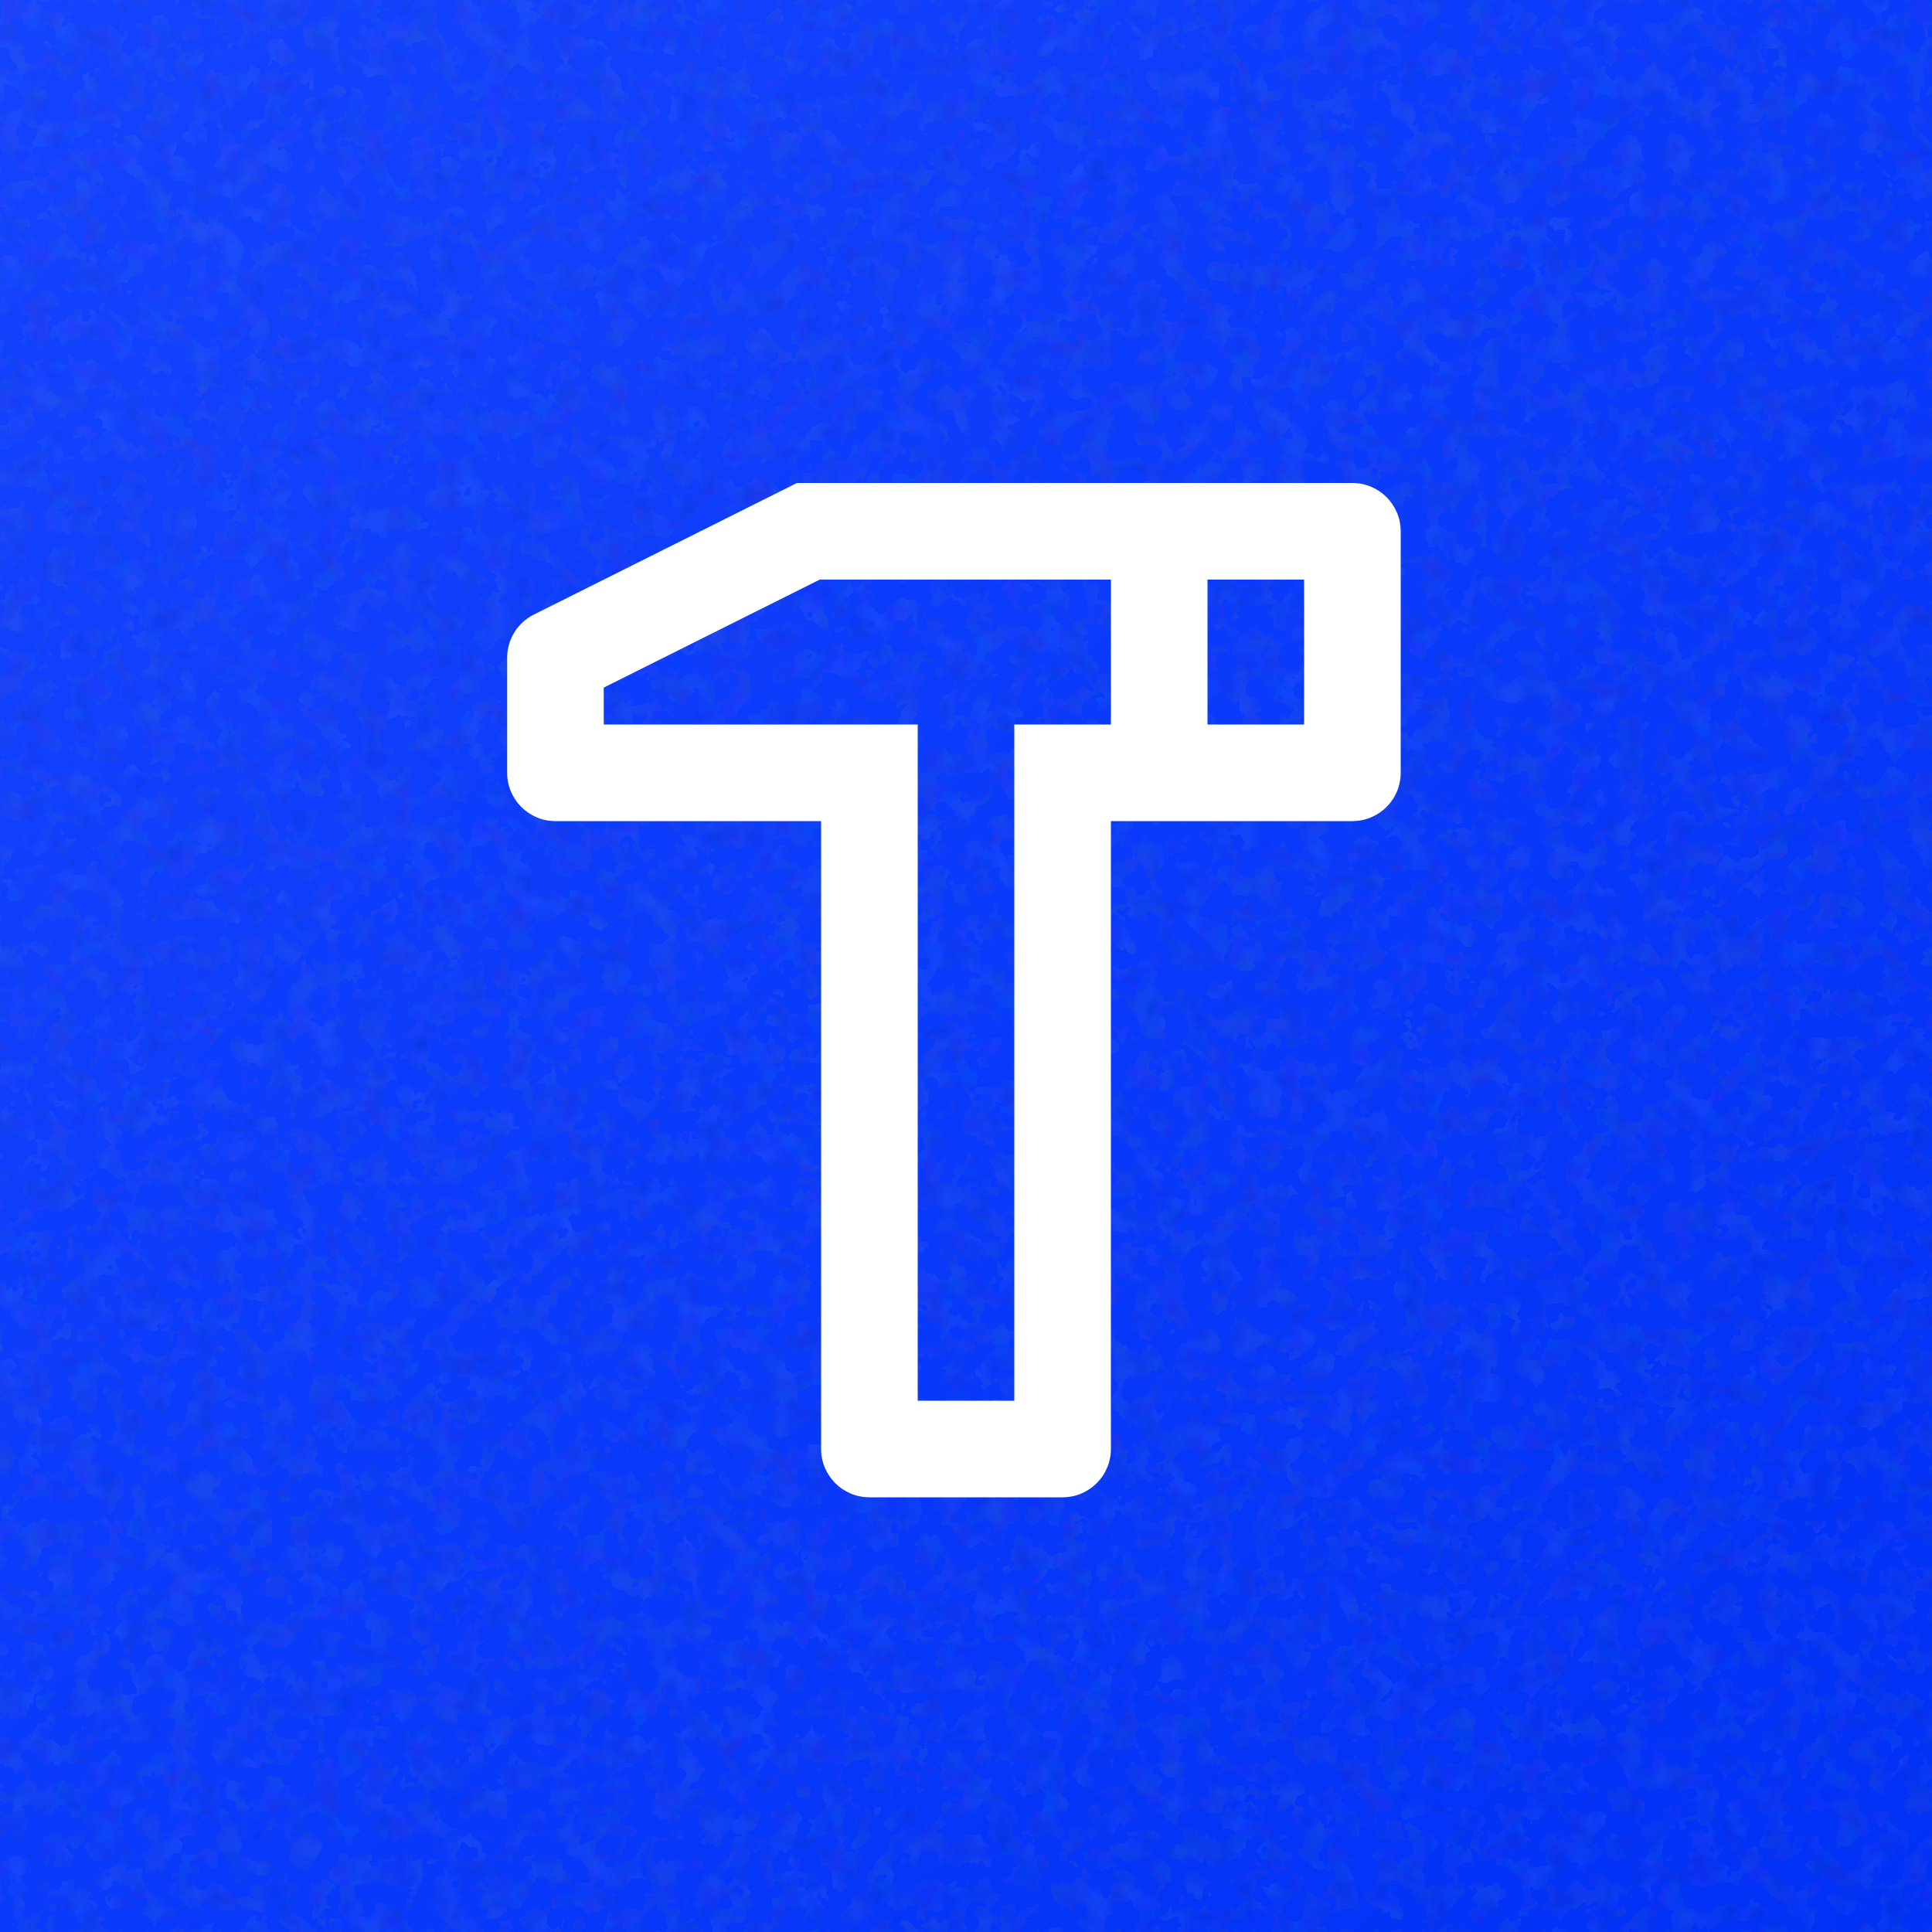
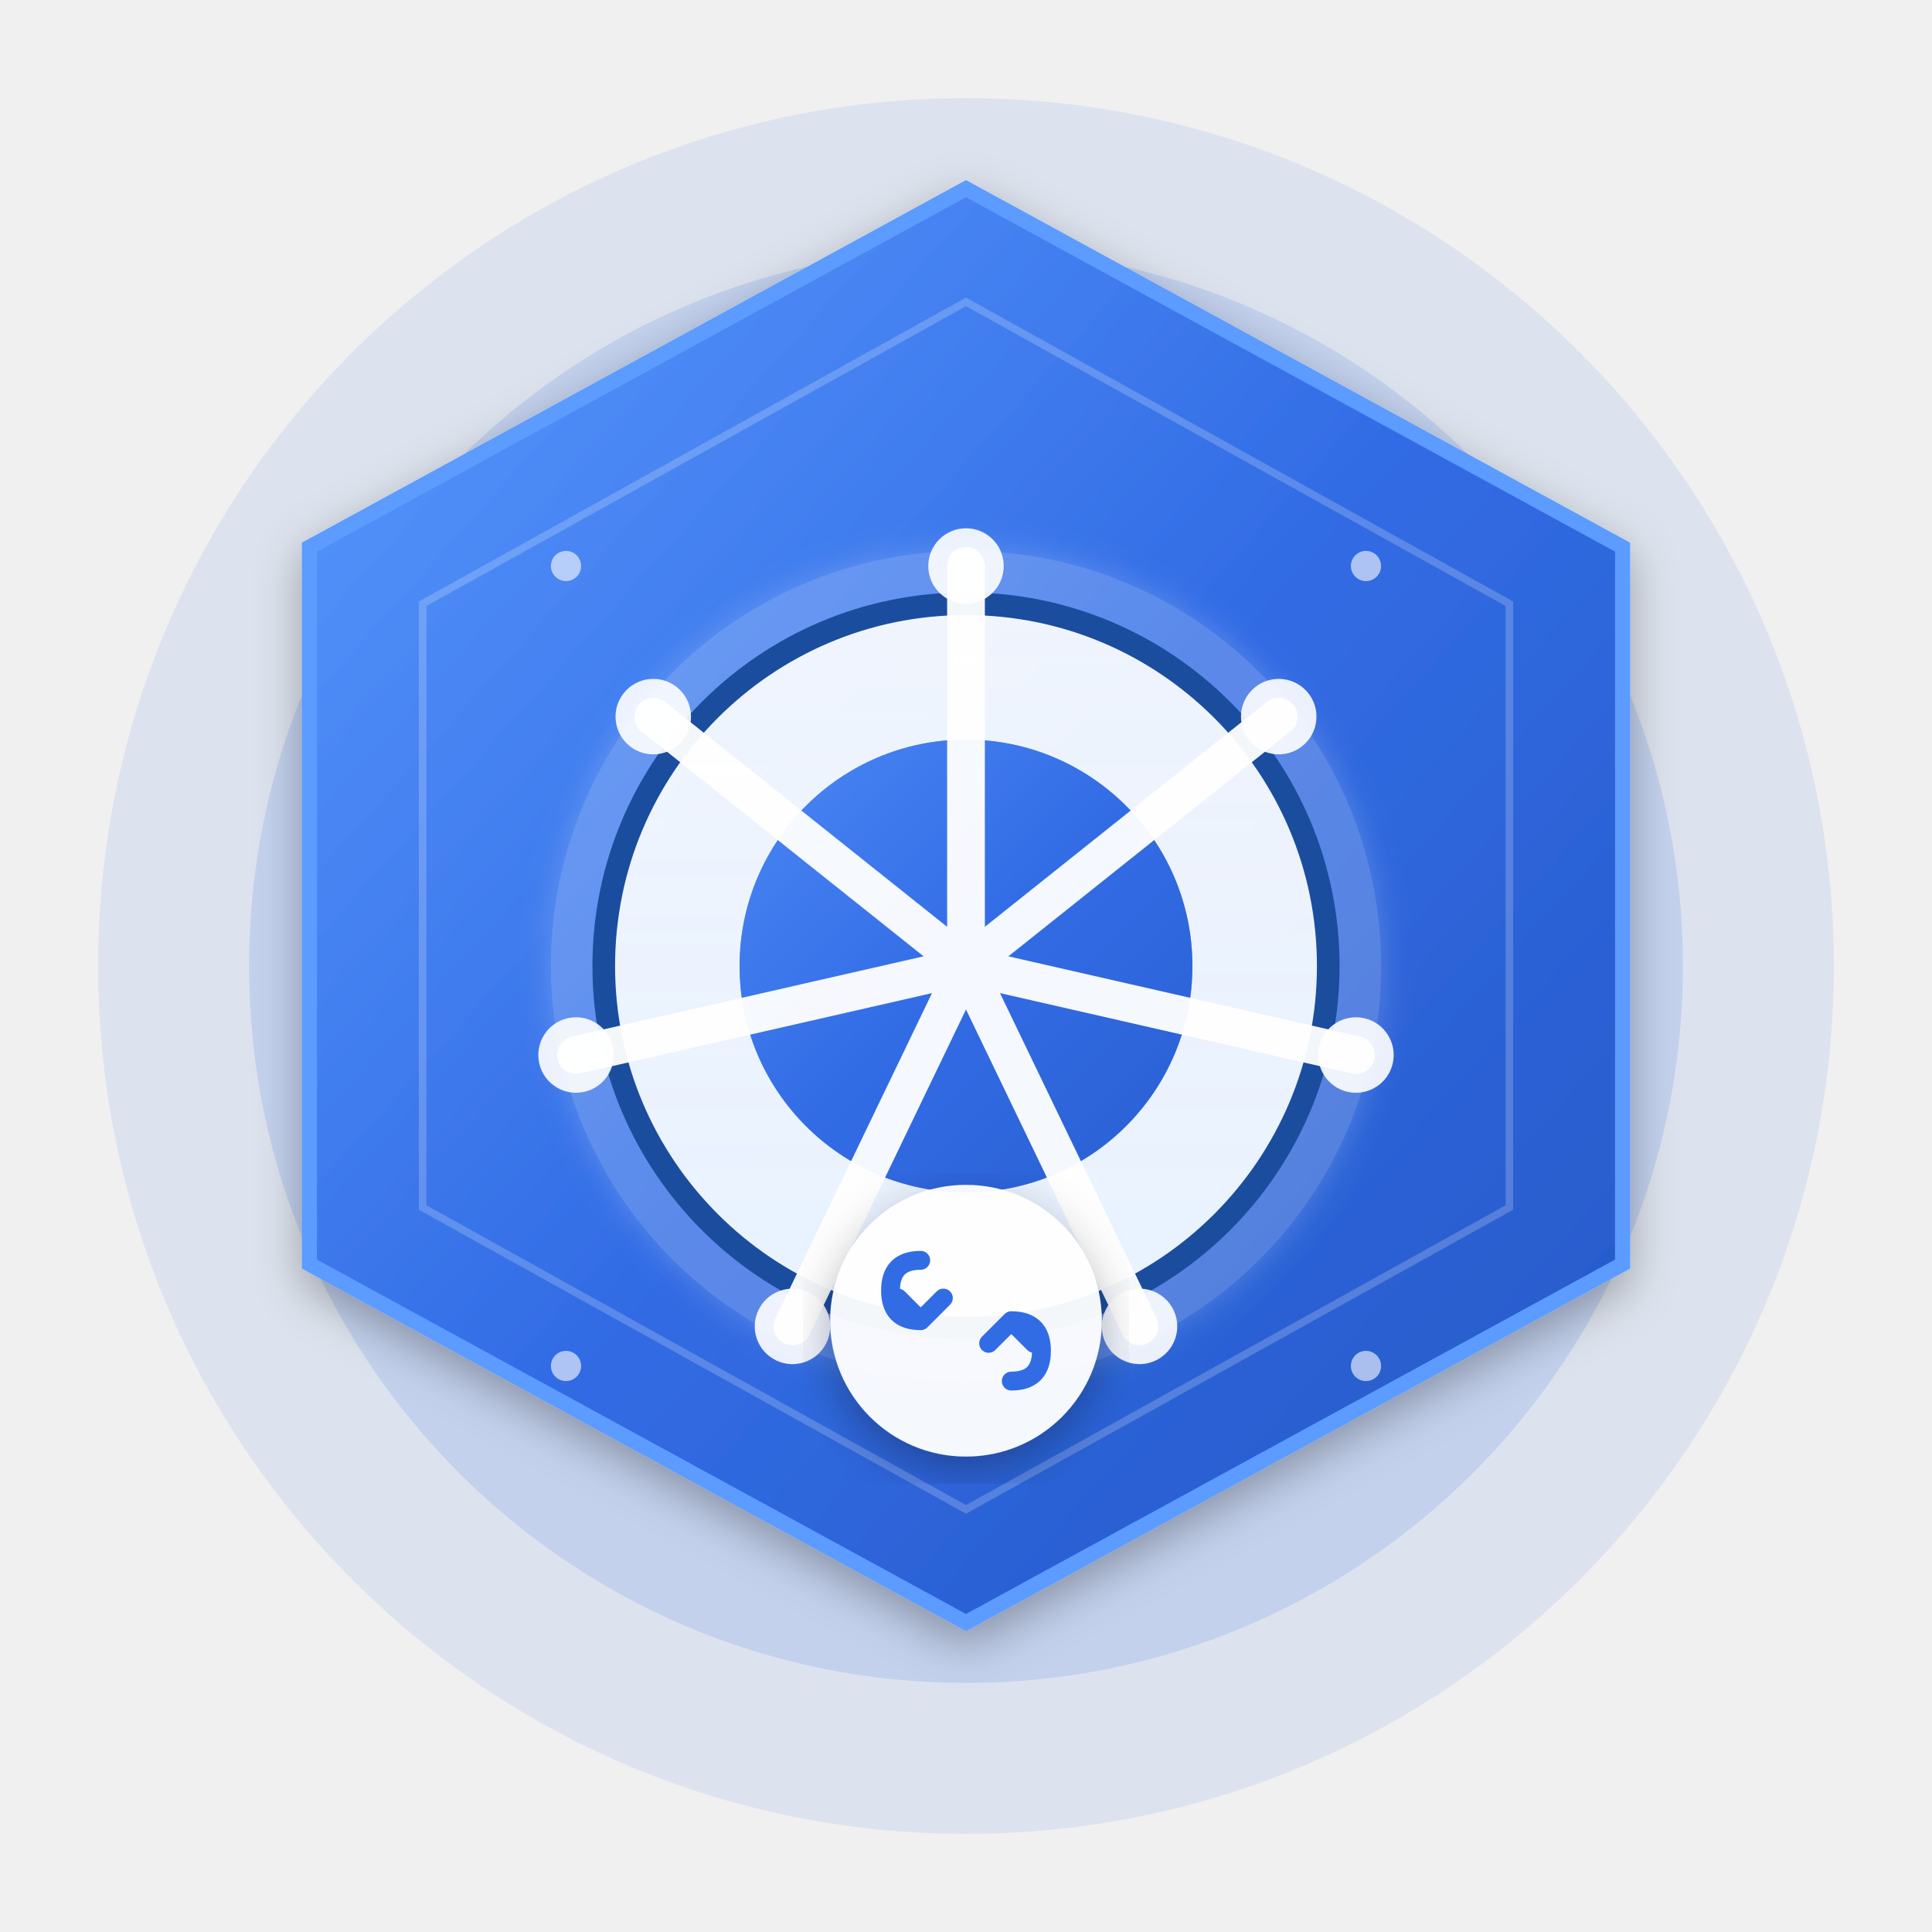
- <svg xmlns="http://www.w3.org/2000/svg" width="40" height="40" viewBox="0 0 40 40" fill="none">
-   <g clip-path="url(#clip0_15253_95095)">
-     <rect width="40" height="40" fill="#0033FF" />
-     <g filter="url(#filter0_n_15253_95095)">
-       <rect width="40" height="40" fill="url(#paint0_linear_15253_95095)" />
-     </g>
-     <path d="M28 10C28.552 10 29 10.448 29 11V16C29 16.552 28.552 17 28 17H23V30C23 30.552 22.552 31 22 31H18C17.448 31 17 30.552 17 30V17H11.5C10.948 17 10.5 16.552 10.5 16V13.618C10.5 13.239 10.714 12.893 11.053 12.724L16.5 10H28ZM23 12H16.972L12.5 14.236V15H19V29H21V15H23V12ZM27 12H25V15H27V12Z" fill="white" />
-   </g>
+ <svg xmlns="http://www.w3.org/2000/svg" viewBox="0 0 256 256">
  <defs>
-     <filter id="filter0_n_15253_95095" x="0" y="0" width="40" height="40" filterUnits="userSpaceOnUse" color-interpolation-filters="sRGB">
-       <feFlood flood-opacity="0" result="BackgroundImageFix" />
-       <feBlend mode="normal" in="SourceGraphic" in2="BackgroundImageFix" result="shape" />
-       <feTurbulence type="fractalNoise" baseFrequency="2 2" stitchTiles="stitch" numOctaves="3" result="noise" seed="8033" />
-       <feComponentTransfer in="noise" result="coloredNoise1">
-         <feFuncR type="linear" slope="2" intercept="-0.5" />
-         <feFuncG type="linear" slope="2" intercept="-0.5" />
-         <feFuncB type="linear" slope="2" intercept="-0.5" />
-         <feFuncA type="discrete" tableValues="1 1 1 1 1 1 1 1 1 1 1 1 1 1 1 1 1 1 1 1 1 1 1 1 1 1 1 1 1 1 1 1 1 1 1 1 1 1 1 1 1 1 1 1 1 1 1 1 1 1 1 0 0 0 0 0 0 0 0 0 0 0 0 0 0 0 0 0 0 0 0 0 0 0 0 0 0 0 0 0 0 0 0 0 0 0 0 0 0 0 0 0 0 0 0 0 0 0 0 0 " />
-       </feComponentTransfer>
-       <feComposite operator="in" in2="shape" in="coloredNoise1" result="noise1Clipped" />
-       <feComponentTransfer in="noise1Clipped" result="color1">
-         <feFuncA type="table" tableValues="0 0.06" />
-       </feComponentTransfer>
-       <feMerge result="effect1_noise_15253_95095">
-         <feMergeNode in="shape" />
-         <feMergeNode in="color1" />
+     <linearGradient id="bgGradient" x1="0%" y1="0%" x2="100%" y2="100%">
+       <stop offset="0%" style="stop-color:#5B9BFF;stop-opacity:1" />
+       <stop offset="50%" style="stop-color:#326CE5;stop-opacity:1" />
+       <stop offset="100%" style="stop-color:#2557C5;stop-opacity:1" />
+     </linearGradient>
+     <linearGradient id="centerGlow" x1="0%" y1="0%" x2="0%" y2="100%">
+       <stop offset="0%" style="stop-color:#FFFFFF;stop-opacity:0.9" />
+       <stop offset="100%" style="stop-color:#E8F2FF;stop-opacity:1" />
+     </linearGradient>
+     <filter id="glow">
+       <feGaussianBlur stdDeviation="2" result="coloredBlur" />
+       <feMerge>
+         <feMergeNode in="coloredBlur" />
+         <feMergeNode in="SourceGraphic" />
      </feMerge>
    </filter>
-     <linearGradient id="paint0_linear_15253_95095" x1="0" y1="0" x2="40" y2="40" gradientUnits="userSpaceOnUse">
-       <stop stop-color="#1443FF" />
-       <stop offset="1" stop-color="#0031F5" />
-     </linearGradient>
-     <clipPath id="clip0_15253_95095">
-       <rect width="40" height="40" fill="white" />
-     </clipPath>
+     <filter id="softShadow">
+       <feGaussianBlur in="SourceAlpha" stdDeviation="3" />
+       <feOffset dx="0" dy="2" result="offsetblur" />
+       <feComponentTransfer>
+         <feFuncA type="linear" slope="0.3" />
+       </feComponentTransfer>
+       <feMerge>
+         <feMergeNode />
+         <feMergeNode in="SourceGraphic" />
+       </feMerge>
+     </filter>
  </defs>
+   <circle cx="128" cy="128" r="115" fill="#326CE5" opacity="0.1" />
+   <circle cx="128" cy="128" r="95" fill="#326CE5" opacity="0.15" />
+   <path d="M 128 25 L 215 72.5 L 215 167.5 L 128 215 L 41 167.5 L 41 72.5 Z" fill="url(#bgGradient)" stroke="#5B9BFF" stroke-width="2" filter="url(#softShadow)" />
+   <path d="M 128 40 L 200 80 L 200 160 L 128 200 L 56 160 L 56 80 Z" fill="none" stroke="#FFFFFF" stroke-width="1" opacity="0.2" />
+   <circle cx="128" cy="128" r="55" fill="#FFFFFF" opacity="0.2" filter="url(#glow)" />
+   <circle cx="128" cy="128" r="48" fill="url(#centerGlow)" stroke="#1B4D9E" stroke-width="3" />
+   <circle cx="128" cy="128" r="30" fill="#326CE5" />
+   <circle cx="128" cy="128" r="30" fill="url(#bgGradient)" opacity="0.6" />
+   <g stroke="#FFFFFF" stroke-width="5" stroke-linecap="round" opacity="0.95">
+     <line x1="128" y1="128" x2="128" y2="75" transform="rotate(0 128 128)" />
+     <line x1="128" y1="128" x2="128" y2="75" transform="rotate(51.43 128 128)" />
+     <line x1="128" y1="128" x2="128" y2="75" transform="rotate(102.86 128 128)" />
+     <line x1="128" y1="128" x2="128" y2="75" transform="rotate(154.29 128 128)" />
+     <line x1="128" y1="128" x2="128" y2="75" transform="rotate(205.71 128 128)" />
+     <line x1="128" y1="128" x2="128" y2="75" transform="rotate(257.14 128 128)" />
+     <line x1="128" y1="128" x2="128" y2="75" transform="rotate(308.57 128 128)" />
+   </g>
+   <g fill="#FFFFFF" opacity="0.9">
+     <circle cx="128" cy="75" r="5" transform="rotate(0 128 128)" />
+     <circle cx="128" cy="75" r="5" transform="rotate(51.43 128 128)" />
+     <circle cx="128" cy="75" r="5" transform="rotate(102.86 128 128)" />
+     <circle cx="128" cy="75" r="5" transform="rotate(154.29 128 128)" />
+     <circle cx="128" cy="75" r="5" transform="rotate(205.71 128 128)" />
+     <circle cx="128" cy="75" r="5" transform="rotate(257.14 128 128)" />
+     <circle cx="128" cy="75" r="5" transform="rotate(308.57 128 128)" />
+   </g>
+   <g transform="translate(128, 175)">
+     <circle cx="0" cy="0" r="18" fill="#FFFFFF" opacity="0.95" filter="url(#softShadow)" />
+     <path d="M -6 -8 Q -10 -8 -10 -4 Q -10 0 -6 0 M -6 0 L -9 -3 M -6 0 L -3 -3" stroke="#326CE5" stroke-width="2.5" fill="none" stroke-linecap="round" stroke-linejoin="round" />
+     <path d="M 6 8 Q 10 8 10 4 Q 10 0 6 0 M 6 0 L 9 3 M 6 0 L 3 3" stroke="#326CE5" stroke-width="2.5" fill="none" stroke-linecap="round" stroke-linejoin="round" />
+   </g>
+   <g opacity="0.6">
+     <circle cx="75" cy="75" r="2" fill="#FFFFFF" />
+     <circle cx="181" cy="75" r="2" fill="#FFFFFF" />
+     <circle cx="75" cy="181" r="2" fill="#FFFFFF" />
+     <circle cx="181" cy="181" r="2" fill="#FFFFFF" />
+   </g>
</svg>
